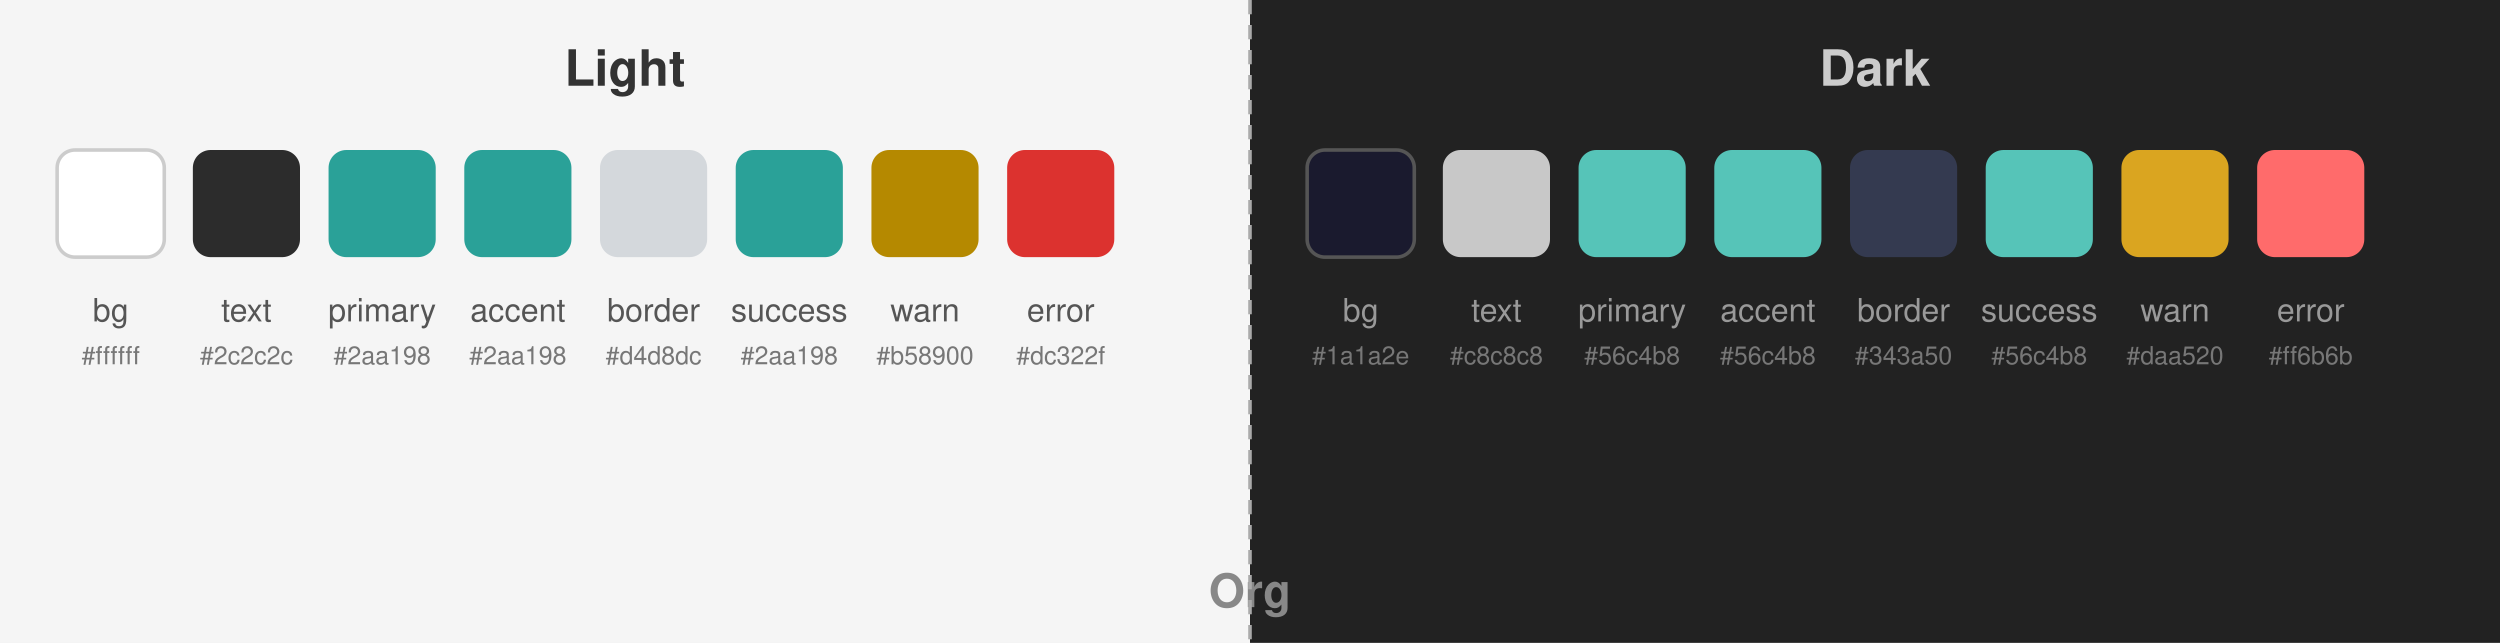
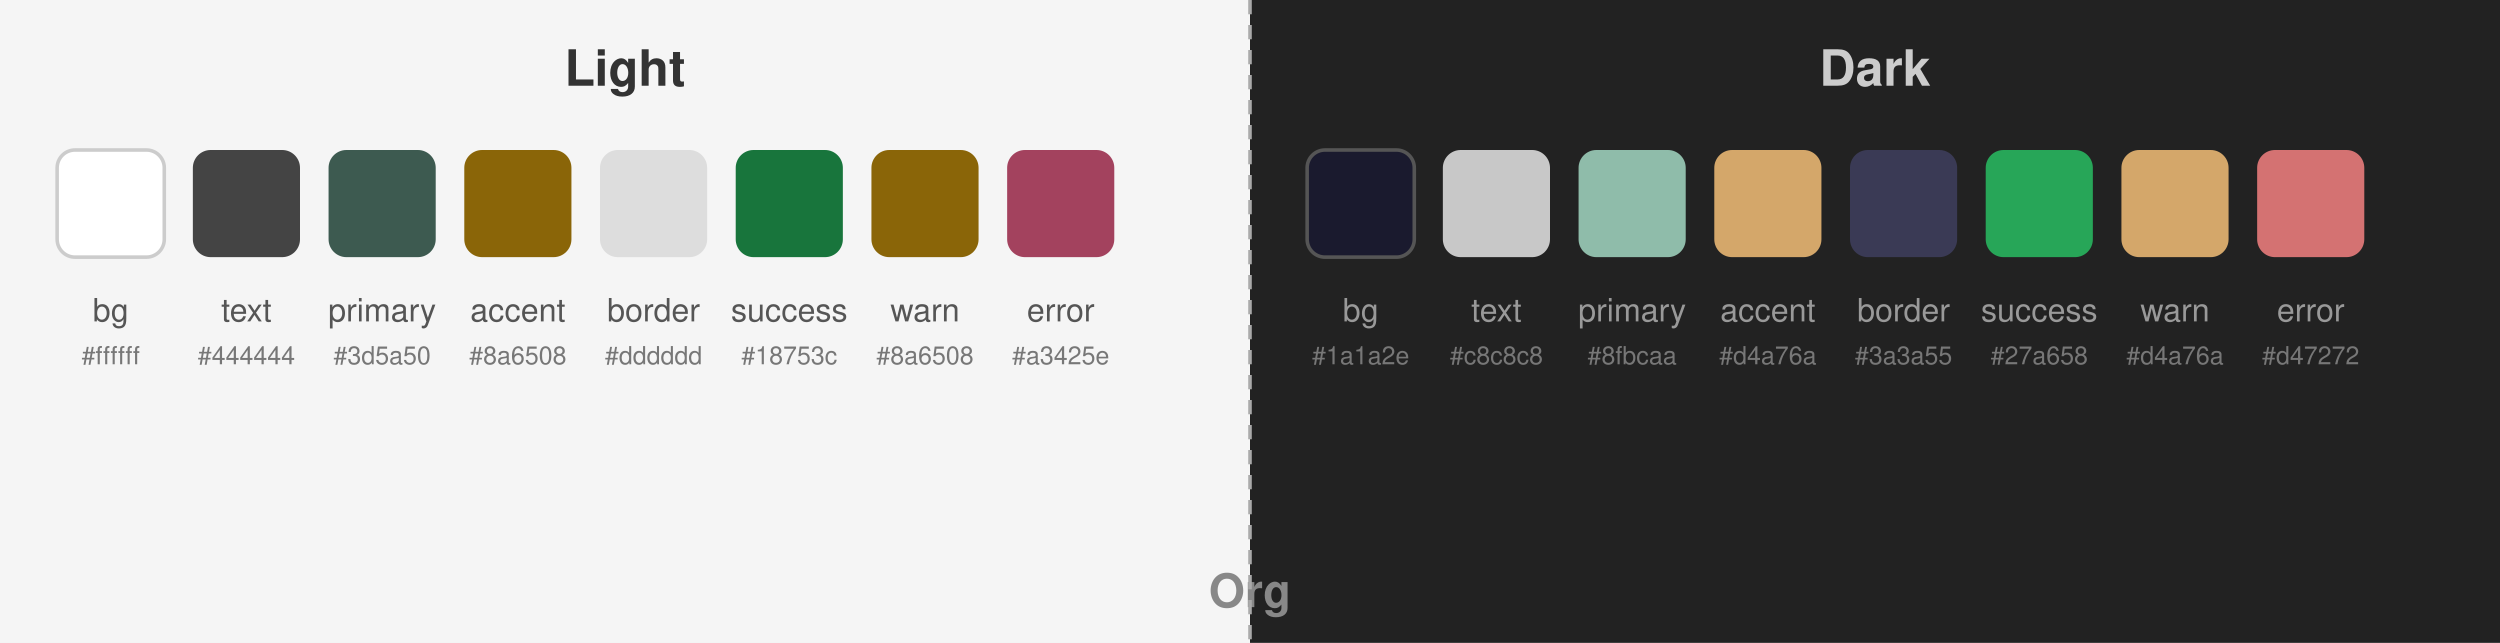
<svg xmlns="http://www.w3.org/2000/svg" width="700" height="180" viewBox="0 0 700 180">
  <defs>
    <style>
      text { font-family: -apple-system, 'Segoe UI', Helvetica, Arial, sans-serif; }
    </style>
  </defs>
  <rect x="0" y="0" width="350" height="180" fill="#f5f5f5" />
  <text x="175" y="24" text-anchor="middle" font-size="14" font-weight="bold" fill="#333">Light</text>
  <rect x="350" y="0" width="350" height="180" fill="#222" />
  <text x="525" y="24" text-anchor="middle" font-size="14" font-weight="bold" fill="#ccc">Dark</text>
  <rect x="16" y="42" width="30" height="30" rx="5" fill="#ffffff" stroke="#ccc" stroke-width="1" />
  <text x="31" y="90" text-anchor="middle" font-size="9" fill="#555">bg</text>
-   <rect x="54" y="42" width="30" height="30" rx="5" fill="#2c2c2c" />
+   <rect x="54" y="42" width="30" height="30" rx="5" fill="#444444" />
  <text x="69" y="90" text-anchor="middle" font-size="9" fill="#555">text</text>
-   <rect x="92" y="42" width="30" height="30" rx="5" fill="#2aa198" />
+   <rect x="92" y="42" width="30" height="30" rx="5" fill="#3d5a50" />
  <text x="107" y="90" text-anchor="middle" font-size="9" fill="#555">primary</text>
-   <rect x="130" y="42" width="30" height="30" rx="5" fill="#2aa198" />
+   <rect x="130" y="42" width="30" height="30" rx="5" fill="#8a6508" />
  <text x="145" y="90" text-anchor="middle" font-size="9" fill="#555">accent</text>
-   <rect x="168" y="42" width="30" height="30" rx="5" fill="#d4d8dc" />
+   <rect x="168" y="42" width="30" height="30" rx="5" fill="#dddddd" />
  <text x="183" y="90" text-anchor="middle" font-size="9" fill="#555">border</text>
-   <rect x="206" y="42" width="30" height="30" rx="5" fill="#2aa198" />
+   <rect x="206" y="42" width="30" height="30" rx="5" fill="#18753c" />
  <text x="221" y="90" text-anchor="middle" font-size="9" fill="#555">success</text>
-   <rect x="244" y="42" width="30" height="30" rx="5" fill="#b58900" />
+   <rect x="244" y="42" width="30" height="30" rx="5" fill="#8a6508" />
  <text x="259" y="90" text-anchor="middle" font-size="9" fill="#555">warn</text>
-   <rect x="282" y="42" width="30" height="30" rx="5" fill="#dc322f" />
+   <rect x="282" y="42" width="30" height="30" rx="5" fill="#a3425e" />
  <text x="297" y="90" text-anchor="middle" font-size="9" fill="#555">error</text>
  <rect x="366" y="42" width="30" height="30" rx="5" fill="#1a1a2e" stroke="#555" stroke-width="1" />
  <text x="381" y="90" text-anchor="middle" font-size="9" fill="#999">bg</text>
  <rect x="404" y="42" width="30" height="30" rx="5" fill="#c8c8c8" />
  <text x="419" y="90" text-anchor="middle" font-size="9" fill="#999">text</text>
-   <rect x="442" y="42" width="30" height="30" rx="5" fill="#56c4b8" />
+   <rect x="442" y="42" width="30" height="30" rx="5" fill="#8fbcaa" />
  <text x="457" y="90" text-anchor="middle" font-size="9" fill="#999">primary</text>
-   <rect x="480" y="42" width="30" height="30" rx="5" fill="#56c4b8" />
+   <rect x="480" y="42" width="30" height="30" rx="5" fill="#d4a76a" />
  <text x="495" y="90" text-anchor="middle" font-size="9" fill="#999">accent</text>
-   <rect x="518" y="42" width="30" height="30" rx="5" fill="#343a50" />
+   <rect x="518" y="42" width="30" height="30" rx="5" fill="#3a3a55" />
  <text x="533" y="90" text-anchor="middle" font-size="9" fill="#999">border</text>
-   <rect x="556" y="42" width="30" height="30" rx="5" fill="#56c4b8" />
+   <rect x="556" y="42" width="30" height="30" rx="5" fill="#27a658" />
  <text x="571" y="90" text-anchor="middle" font-size="9" fill="#999">success</text>
-   <rect x="594" y="42" width="30" height="30" rx="5" fill="#daa520" />
+   <rect x="594" y="42" width="30" height="30" rx="5" fill="#d4a76a" />
  <text x="609" y="90" text-anchor="middle" font-size="9" fill="#999">warn</text>
-   <rect x="632" y="42" width="30" height="30" rx="5" fill="#ff6b6b" />
+   <rect x="632" y="42" width="30" height="30" rx="5" fill="#d47272" />
  <text x="647" y="90" text-anchor="middle" font-size="9" fill="#999">error</text>
  <text x="31" y="102" text-anchor="middle" font-size="7" fill="#777">#ffffff</text>
-   <text x="69" y="102" text-anchor="middle" font-size="7" fill="#777">#2c2c2c</text>
-   <text x="107" y="102" text-anchor="middle" font-size="7" fill="#777">#2aa198</text>
-   <text x="145" y="102" text-anchor="middle" font-size="7" fill="#777">#2aa198</text>
-   <text x="183" y="102" text-anchor="middle" font-size="7" fill="#777">#d4d8dc</text>
-   <text x="221" y="102" text-anchor="middle" font-size="7" fill="#777">#2aa198</text>
-   <text x="259" y="102" text-anchor="middle" font-size="7" fill="#777">#b58900</text>
-   <text x="297" y="102" text-anchor="middle" font-size="7" fill="#777">#dc322f</text>
+   <text x="69" y="102" text-anchor="middle" font-size="7" fill="#777">#444444</text>
+   <text x="107" y="102" text-anchor="middle" font-size="7" fill="#777">#3d5a50</text>
+   <text x="145" y="102" text-anchor="middle" font-size="7" fill="#777">#8a6508</text>
+   <text x="183" y="102" text-anchor="middle" font-size="7" fill="#777">#dddddd</text>
+   <text x="221" y="102" text-anchor="middle" font-size="7" fill="#777">#18753c</text>
+   <text x="259" y="102" text-anchor="middle" font-size="7" fill="#777">#8a6508</text>
+   <text x="297" y="102" text-anchor="middle" font-size="7" fill="#777">#a3425e</text>
  <text x="381" y="102" text-anchor="middle" font-size="7" fill="#777">#1a1a2e</text>
  <text x="419" y="102" text-anchor="middle" font-size="7" fill="#777">#c8c8c8</text>
-   <text x="457" y="102" text-anchor="middle" font-size="7" fill="#777">#56c4b8</text>
-   <text x="495" y="102" text-anchor="middle" font-size="7" fill="#777">#56c4b8</text>
-   <text x="533" y="102" text-anchor="middle" font-size="7" fill="#777">#343a50</text>
-   <text x="571" y="102" text-anchor="middle" font-size="7" fill="#777">#56c4b8</text>
-   <text x="609" y="102" text-anchor="middle" font-size="7" fill="#777">#daa520</text>
-   <text x="647" y="102" text-anchor="middle" font-size="7" fill="#777">#ff6b6b</text>
+   <text x="457" y="102" text-anchor="middle" font-size="7" fill="#777">#8fbcaa</text>
+   <text x="495" y="102" text-anchor="middle" font-size="7" fill="#777">#d4a76a</text>
+   <text x="533" y="102" text-anchor="middle" font-size="7" fill="#777">#3a3a55</text>
+   <text x="571" y="102" text-anchor="middle" font-size="7" fill="#777">#27a658</text>
+   <text x="609" y="102" text-anchor="middle" font-size="7" fill="#777">#d4a76a</text>
+   <text x="647" y="102" text-anchor="middle" font-size="7" fill="#777">#d47272</text>
  <text x="350" y="170" text-anchor="middle" font-size="13" font-weight="bold" fill="#888">Org</text>
  <line x1="350" y1="0" x2="350" y2="180" stroke="#aaa" stroke-width="1" stroke-dasharray="4,3" />
</svg>
